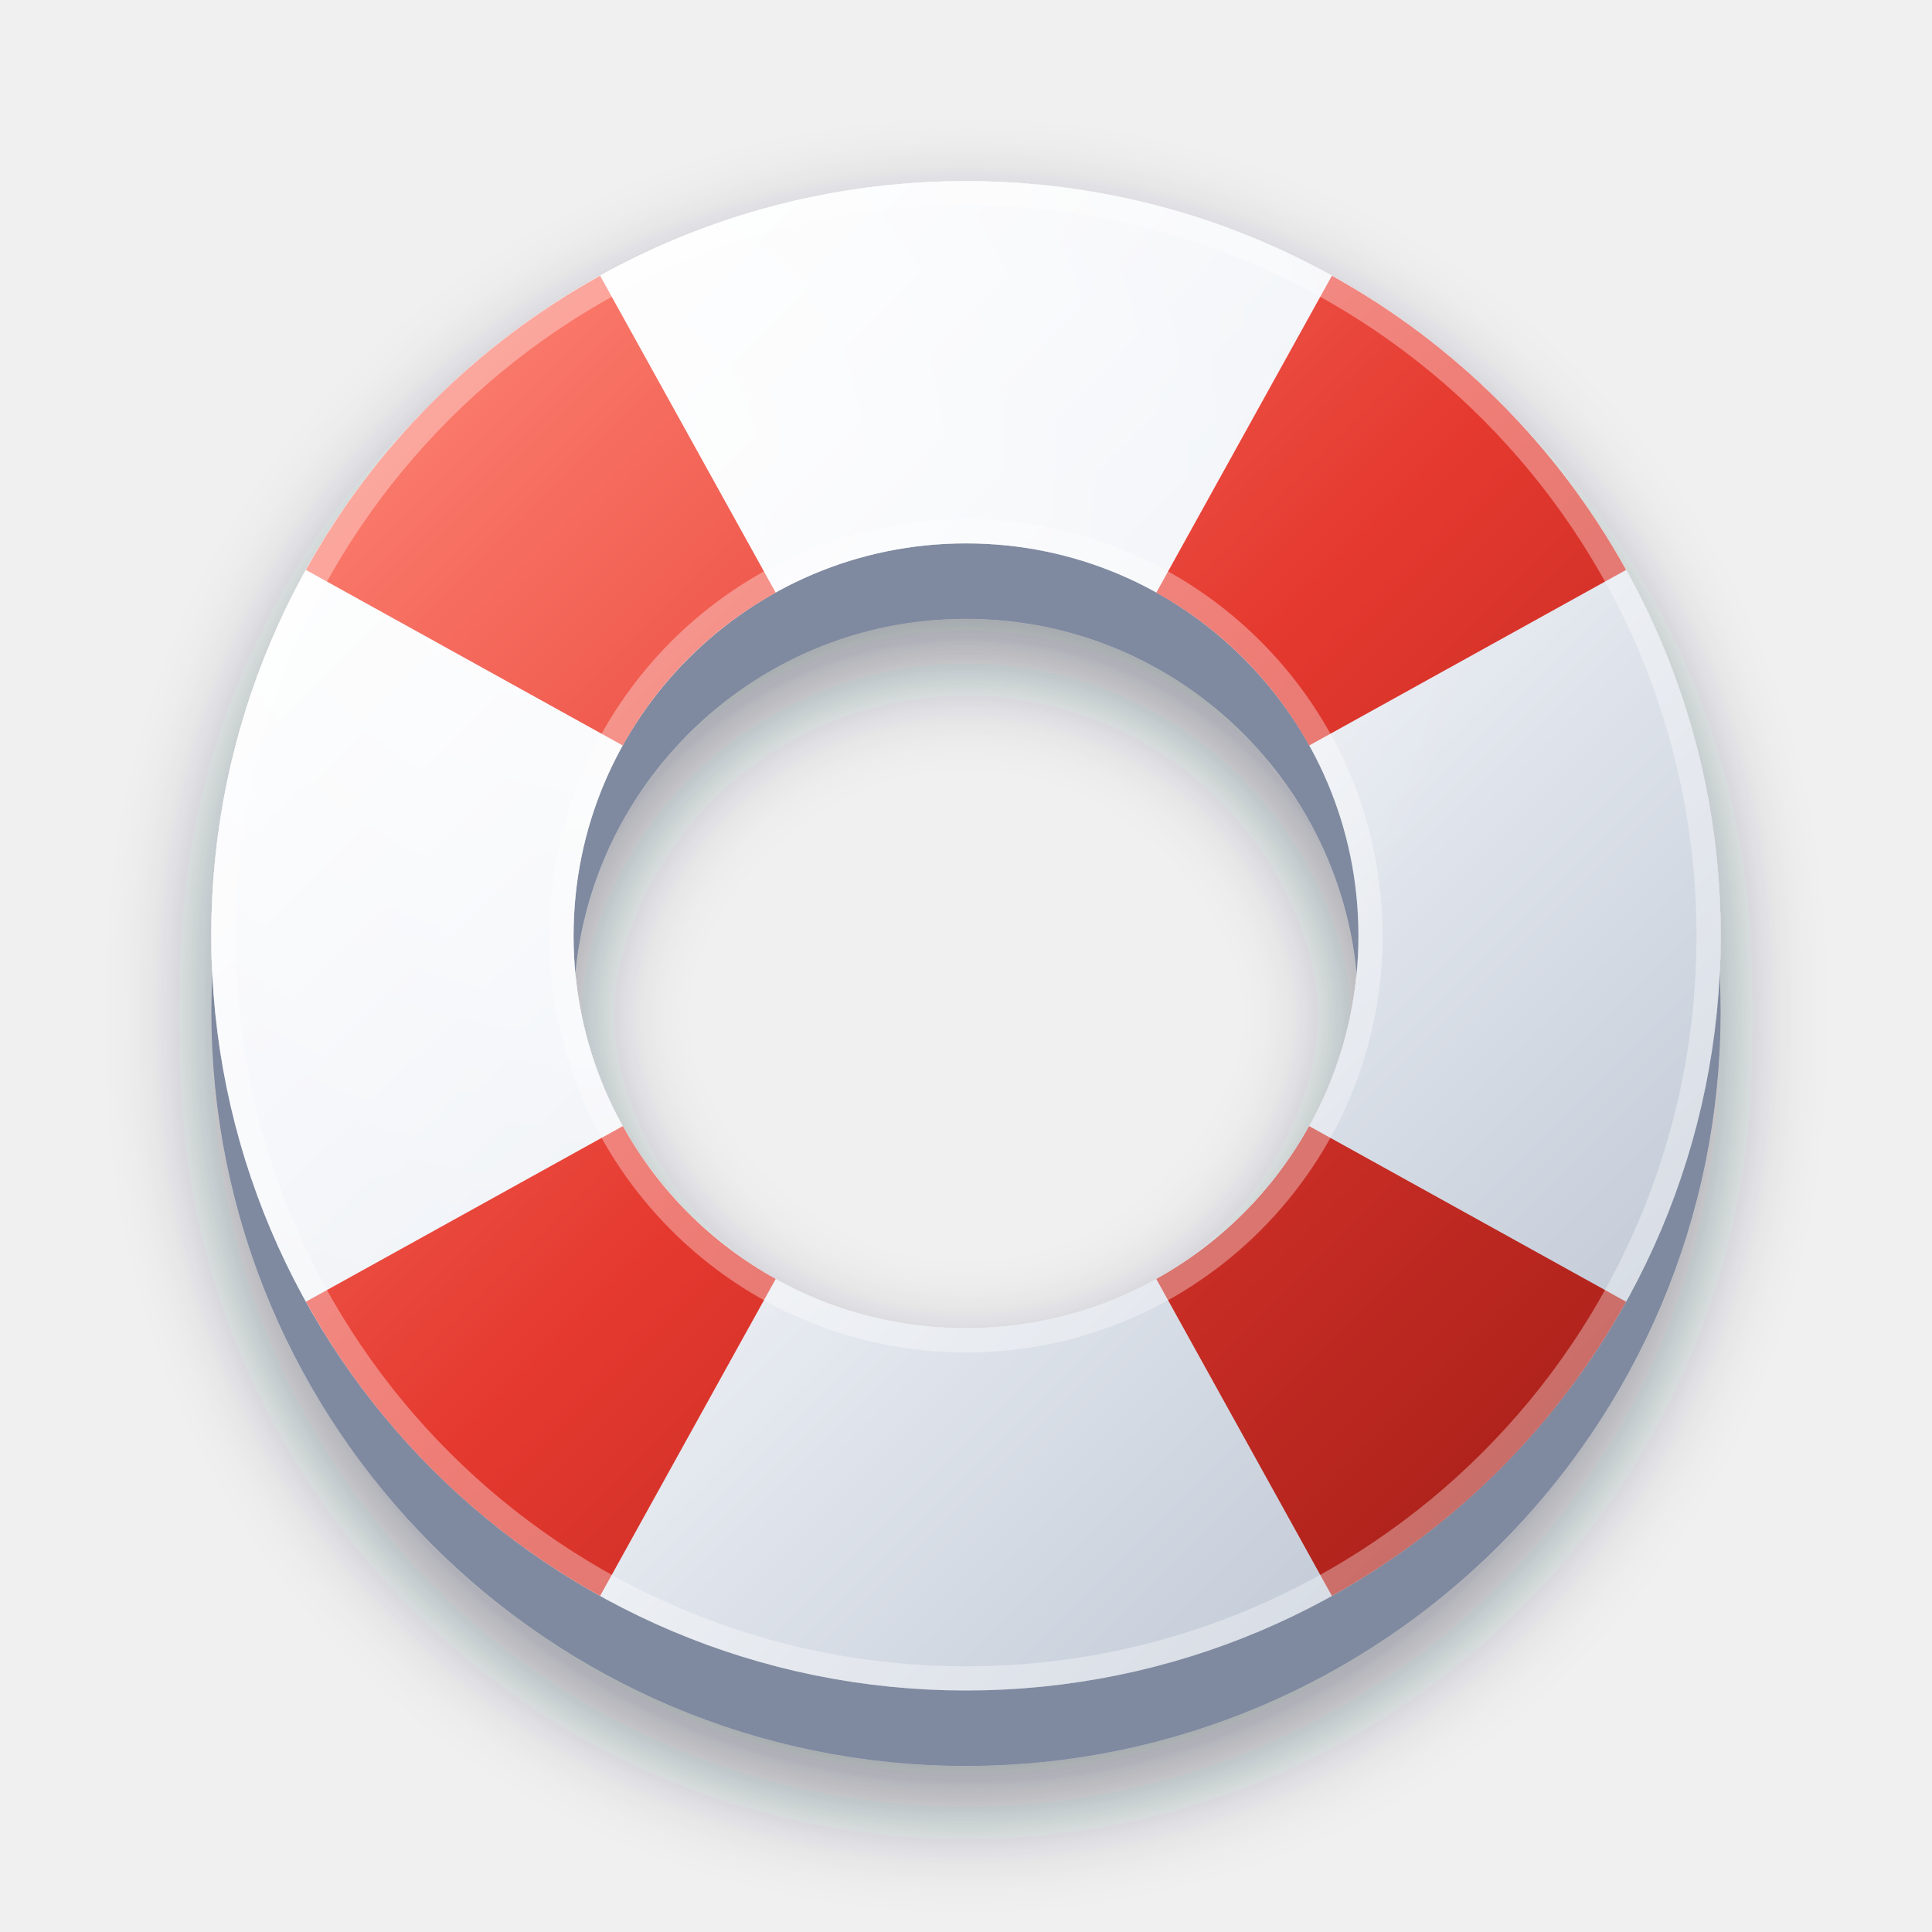
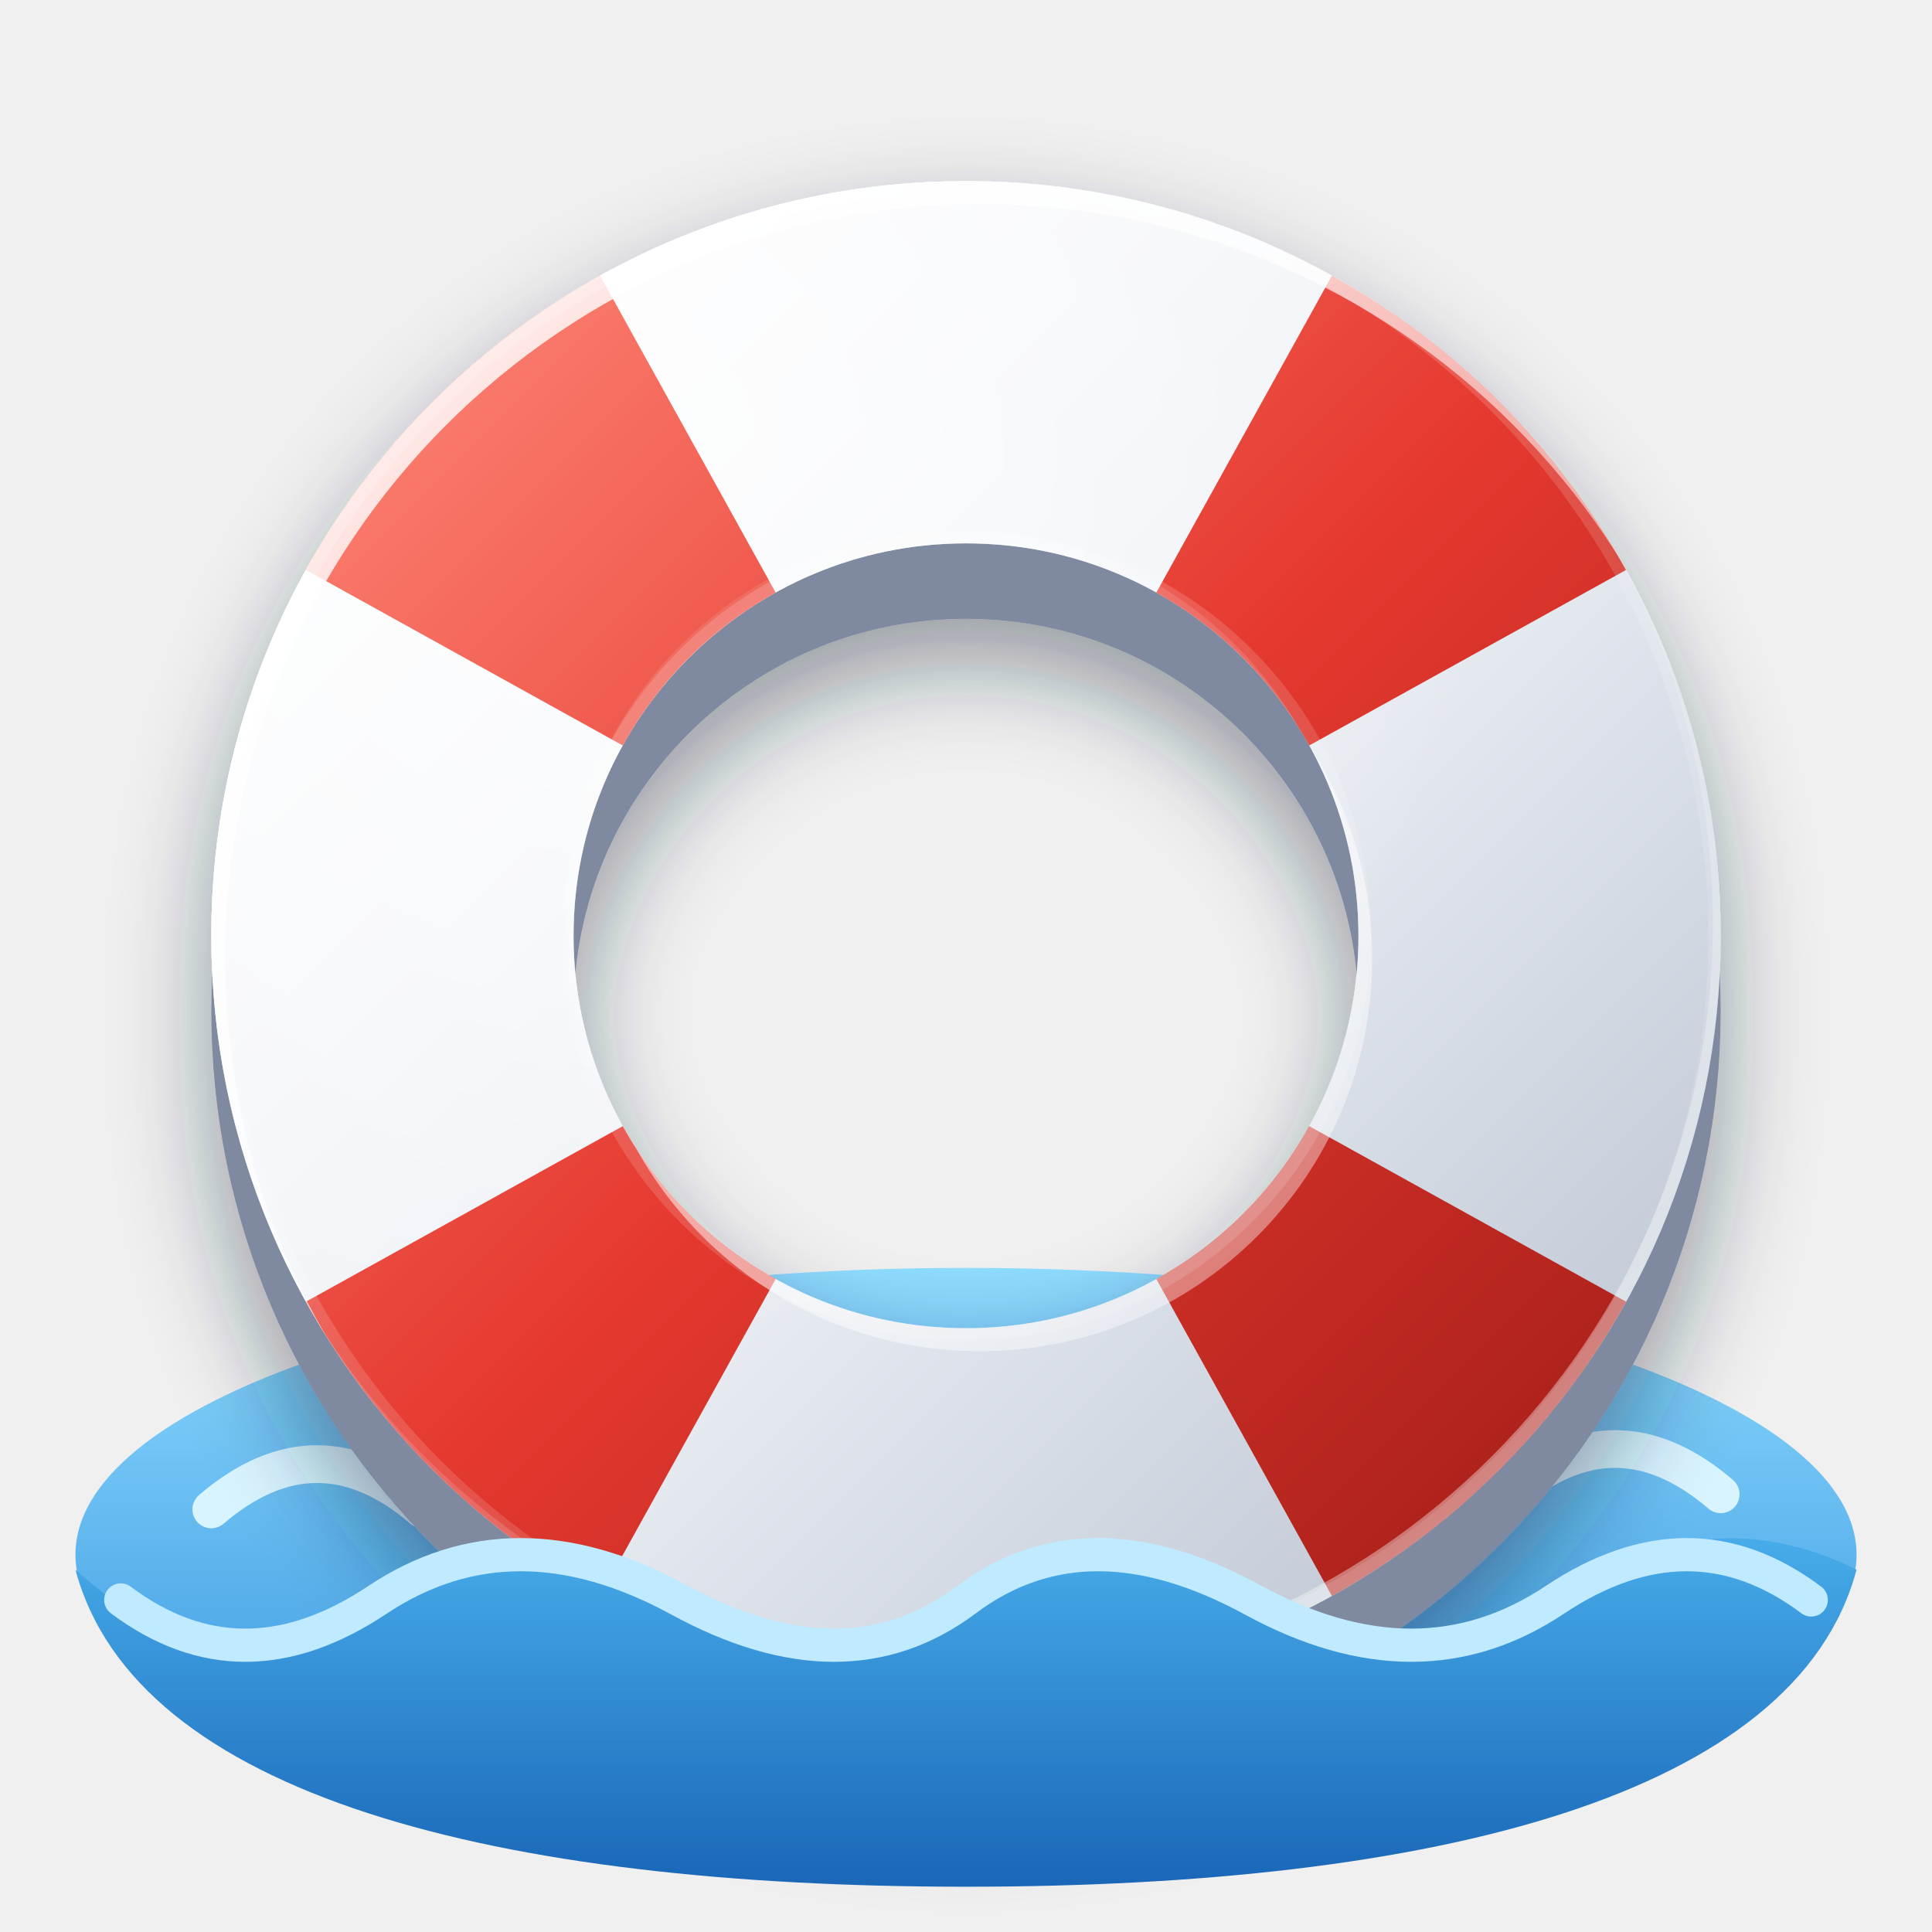
- <svg xmlns="http://www.w3.org/2000/svg" width="236" height="236" viewBox="0 0 128 128" fill="none">
+ <svg xmlns="http://www.w3.org/2000/svg" width="128" height="128" viewBox="0 0 128 128" preserveAspectRatio="none">
+   <g fill="none">
+     <defs>
+       <linearGradient id="l1-g" x1="0" y1="84" x2="0" y2="122" gradientUnits="userSpaceOnUse">
+         <stop offset="0" stop-color="#8fdcff" />
+         <stop offset="1" stop-color="#2f8fdc" />
+       </linearGradient>
+     </defs>
+     <ellipse cx="64" cy="103" rx="59" ry="19" fill="url(#l1-g)" />
+     <path d="M14 100Q21 94 28 100" stroke="#d8f4ff" stroke-width="2.5" stroke-linecap="round" stroke-linejoin="round" fill="none" />
+     <path d="M100 99Q107 93 114 99" stroke="#d8f4ff" stroke-width="2.5" stroke-linecap="round" stroke-linejoin="round" fill="none" />
+   </g>
  <defs>
-     <linearGradient id="devg1" x1="20" y1="18" x2="108" y2="106" gradientUnits="userSpaceOnUse">
-       <stop offset="0" stop-color="#ffffff" />
-       <stop offset="0.5" stop-color="#eef1f6" />
-       <stop offset="1" stop-color="#b9c2d0" />
-     </linearGradient>
-     <filter id="devs2" x="-12" y="-12" width="152" height="152" filterUnits="userSpaceOnUse">
+     <filter id="shadow2" x="-12" y="-12" width="152" height="152" filterUnits="userSpaceOnUse" color-interpolation-filters="sRGB">
      <feDropShadow dx="0" dy="2.8" stdDeviation="3.2" flood-color="#1a2438" flood-opacity="0.42" />
    </filter>
-     <radialGradient id="devr3" cx="40" cy="30" r="60" gradientUnits="userSpaceOnUse">
-       <stop offset="0" stop-color="#ffffff" stop-opacity="0.7" />
-       <stop offset="1" stop-color="#ffffff" stop-opacity="0" />
-     </radialGradient>
-     <mask id="devk4" maskUnits="userSpaceOnUse" x="0" y="0" width="128" height="128">
-       <path d="M26 62a38 38 0 1 0 76 0a38 38 0 1 0-76 0Z" stroke="#ffffff" stroke-width="24" stroke-linecap="round" stroke-linejoin="round" fill="none" />
-     </mask>
-     <linearGradient id="devg5" x1="20" y1="18" x2="108" y2="106" gradientUnits="userSpaceOnUse">
-       <stop offset="0" stop-color="#ff8a7a" />
-       <stop offset="0.5" stop-color="#e5392f" />
-       <stop offset="1" stop-color="#a11d17" />
+   </defs>
+   <g filter="url(#shadow2)">
+     <g fill="none">
+       <g transform="translate(0 5)">
+         <path d="M26 62a38 38 0 1 0 76 0a38 38 0 1 0-76 0Z" stroke="#7f8aa0" stroke-width="24" stroke-linecap="round" stroke-linejoin="round" fill="none" />
+       </g>
+     </g>
+     <g fill="none">
+       <defs>
+         <linearGradient id="l4-devg1" x1="20" y1="18" x2="108" y2="106" gradientUnits="userSpaceOnUse">
+           <stop offset="0" stop-color="#ffffff" />
+           <stop offset="0.5" stop-color="#eef1f6" />
+           <stop offset="1" stop-color="#b9c2d0" />
+         </linearGradient>
+       </defs>
+       <path d="M26 62a38 38 0 1 0 76 0a38 38 0 1 0-76 0Z" stroke="url(#l4-devg1)" stroke-width="24" stroke-linecap="round" stroke-linejoin="round" fill="none" />
+     </g>
+   </g>
+   <g fill="none">
+     <defs>
+       <radialGradient id="l5-devr3" cx="40" cy="30" r="60" gradientUnits="userSpaceOnUse">
+         <stop offset="0" stop-color="#ffffff" stop-opacity="0.7" />
+         <stop offset="1" stop-color="#ffffff" stop-opacity="0" />
+       </radialGradient>
+       <mask id="l5-devk4" maskUnits="userSpaceOnUse" x="0" y="0" width="128" height="128">
+         <path d="M26 62a38 38 0 1 0 76 0a38 38 0 1 0-76 0Z" stroke="#ffffff" stroke-width="24" stroke-linecap="round" stroke-linejoin="round" fill="none" />
+       </mask>
+     </defs>
+     <g mask="url(#l5-devk4)">
+       <rect width="128" height="128" fill="url(#l5-devr3)" />
+     </g>
+   </g>
+   <g fill="none">
+     <defs>
+       <linearGradient id="l6-devg5" x1="20" y1="18" x2="108" y2="106" gradientUnits="userSpaceOnUse">
+         <stop offset="0" stop-color="#ff8a7a" />
+         <stop offset="0.5" stop-color="#e5392f" />
+         <stop offset="1" stop-color="#a11d17" />
+       </linearGradient>
+     </defs>
+     <path d="M88.24 18.27A50 50 0 0 1 107.73 37.76L86.74 49.39A26 26 0 0 0 76.61 39.26Z" fill="url(#l6-devg5)" />
+   </g>
+   <g fill="none">
+     <defs>
+       <linearGradient id="l7-devg5" x1="20" y1="18" x2="108" y2="106" gradientUnits="userSpaceOnUse">
+         <stop offset="0" stop-color="#ff8a7a" />
+         <stop offset="0.5" stop-color="#e5392f" />
+         <stop offset="1" stop-color="#a11d17" />
+       </linearGradient>
+     </defs>
+     <path d="M107.73 86.24A50 50 0 0 1 88.24 105.73L76.61 84.74A26 26 0 0 0 86.74 74.61Z" fill="url(#l7-devg5)" />
+   </g>
+   <g fill="none">
+     <defs>
+       <linearGradient id="l8-devg5" x1="20" y1="18" x2="108" y2="106" gradientUnits="userSpaceOnUse">
+         <stop offset="0" stop-color="#ff8a7a" />
+         <stop offset="0.5" stop-color="#e5392f" />
+         <stop offset="1" stop-color="#a11d17" />
+       </linearGradient>
+     </defs>
+     <path d="M39.76 105.73A50 50 0 0 1 20.27 86.24L41.26 74.61A26 26 0 0 0 51.39 84.74Z" fill="url(#l8-devg5)" />
+   </g>
+   <g fill="none">
+     <defs>
+       <linearGradient id="l9-devg5" x1="20" y1="18" x2="108" y2="106" gradientUnits="userSpaceOnUse">
+         <stop offset="0" stop-color="#ff8a7a" />
+         <stop offset="0.5" stop-color="#e5392f" />
+         <stop offset="1" stop-color="#a11d17" />
+       </linearGradient>
+     </defs>
+     <path d="M20.27 37.76A50 50 0 0 1 39.76 18.27L51.39 39.26A26 26 0 0 0 41.26 49.39Z" fill="url(#l9-devg5)" />
+   </g>
+   <defs>
+     <clipPath id="rim10">
+       <path d="M14 62A50 50 0 1 0 114 62A50 50 0 1 0 14 62ZM38 62A26 26 0 1 0 90 62A26 26 0 1 0 38 62Z" clip-rule="evenodd" />
+     </clipPath>
+     <linearGradient id="rim10g0" x1="14" y1="12" x2="89" y2="112" gradientUnits="userSpaceOnUse">
+       <stop offset="0" stop-color="#ffffff" stop-opacity="0.200" />
+       <stop offset="1" stop-color="#ffffff" stop-opacity="0.100" />
    </linearGradient>
-     <mask id="devk6" maskUnits="userSpaceOnUse" x="0" y="0" width="128" height="128">
-       <path d="M26 62a38 38 0 1 0 76 0a38 38 0 1 0-76 0Z" stroke="#ffffff" stroke-width="24" stroke-linecap="round" stroke-linejoin="round" fill="none" />
-       <path d="M26 62a38 38 0 1 0 76 0a38 38 0 1 0-76 0Z" stroke="#000000" stroke-width="20.8" stroke-linecap="round" stroke-linejoin="round" fill="none" />
-     </mask>
+     <linearGradient id="rim10g1" x1="14" y1="12" x2="89" y2="112" gradientUnits="userSpaceOnUse">
+       <stop offset="0" stop-color="#ffffff" stop-opacity="0.950" />
+       <stop offset="0.45" stop-color="#ffffff" stop-opacity="0.600" />
+       <stop offset="1" stop-color="#ffffff" stop-opacity="0.250" />
+     </linearGradient>
+     <linearGradient id="rim10g2" x1="14" y1="12" x2="89" y2="112" gradientUnits="userSpaceOnUse">
+       <stop offset="0" stop-color="#ffffff" stop-opacity="0.050" />
+       <stop offset="0.7" stop-color="#ffffff" stop-opacity="0.150" />
+       <stop offset="1" stop-color="#ffffff" stop-opacity="0.420" />
+     </linearGradient>
  </defs>
-   <g filter="url(#devs2)">
-     <g transform="translate(0 5)">
-       <path d="M26 62a38 38 0 1 0 76 0a38 38 0 1 0-76 0Z" stroke="#7f8aa0" stroke-width="24" stroke-linecap="round" stroke-linejoin="round" fill="none" />
-     </g>
-     <path d="M26 62a38 38 0 1 0 76 0a38 38 0 1 0-76 0Z" stroke="url(#devg1)" stroke-width="24" stroke-linecap="round" stroke-linejoin="round" fill="none" />
+   <g clip-path="url(#rim10)">
+     <path d="M14 62A50 50 0 1 0 114 62A50 50 0 1 0 14 62ZM38 62A26 26 0 1 0 90 62A26 26 0 1 0 38 62Z" fill="none" stroke="url(#rim10g0)" stroke-width="1.627" />
+     <path d="M14 62A50 50 0 1 0 114 62A50 50 0 1 0 14 62ZM38 62A26 26 0 1 0 90 62A26 26 0 1 0 38 62ZM14.911 63.519 A50 50 0 1 0 114.911 63.519 A50 50 0 1 0 14.911 63.519 ZM38.911 63.519 A26 26 0 1 0 90.911 63.519 A26 26 0 1 0 38.911 63.519 Z" fill="url(#rim10g1)" fill-rule="evenodd" />
+     <path d="M14 62A50 50 0 1 0 114 62A50 50 0 1 0 14 62ZM38 62A26 26 0 1 0 90 62A26 26 0 1 0 38 62ZM13.479 61.132 A50 50 0 1 0 113.479 61.132 A50 50 0 1 0 13.479 61.132 ZM37.479 61.132 A26 26 0 1 0 89.479 61.132 A26 26 0 1 0 37.479 61.132 Z" fill="url(#rim10g2)" fill-rule="evenodd" />
  </g>
-   <g mask="url(#devk4)">
-     <rect width="128" height="128" fill="url(#devr3)" />
-   </g>
-   <g>
-     <path d="M88.24 18.27A50 50 0 0 1 107.73 37.76L86.74 49.39A26 26 0 0 0 76.61 39.26Z" fill="url(#devg5)" />
-     <path d="M107.73 86.24A50 50 0 0 1 88.24 105.73L76.61 84.74A26 26 0 0 0 86.74 74.61Z" fill="url(#devg5)" />
-     <path d="M39.76 105.73A50 50 0 0 1 20.27 86.24L41.26 74.61A26 26 0 0 0 51.39 84.74Z" fill="url(#devg5)" />
-     <path d="M20.27 37.76A50 50 0 0 1 39.76 18.27L51.39 39.26A26 26 0 0 0 41.26 49.39Z" fill="url(#devg5)" />
-   </g>
-   <g mask="url(#devk6)">
-     <rect width="128" height="128" fill="#ffffff" fill-opacity="0.34" />
+   <g fill="none">
+     <defs>
+       <linearGradient id="l11-g" x1="0" y1="98" x2="0" y2="126" gradientUnits="userSpaceOnUse">
+         <stop offset="0" stop-color="#4fb8f2" />
+         <stop offset="1" stop-color="#1763b5" />
+       </linearGradient>
+     </defs>
+     <path d="M5 104Q15 113 25 106T45 106T64 106T83 106T103 106T123 104C119 119 95 125 64 125C33 125 9 119 5 104Z" fill="url(#l11-g)" />
+     <path d="M8 106Q16 112 25 106T45 106T64 106T83 106T103 106T120 106" stroke="#bfeaff" stroke-width="2.2" stroke-linecap="round" stroke-linejoin="round" fill="none" />
  </g>
</svg>
